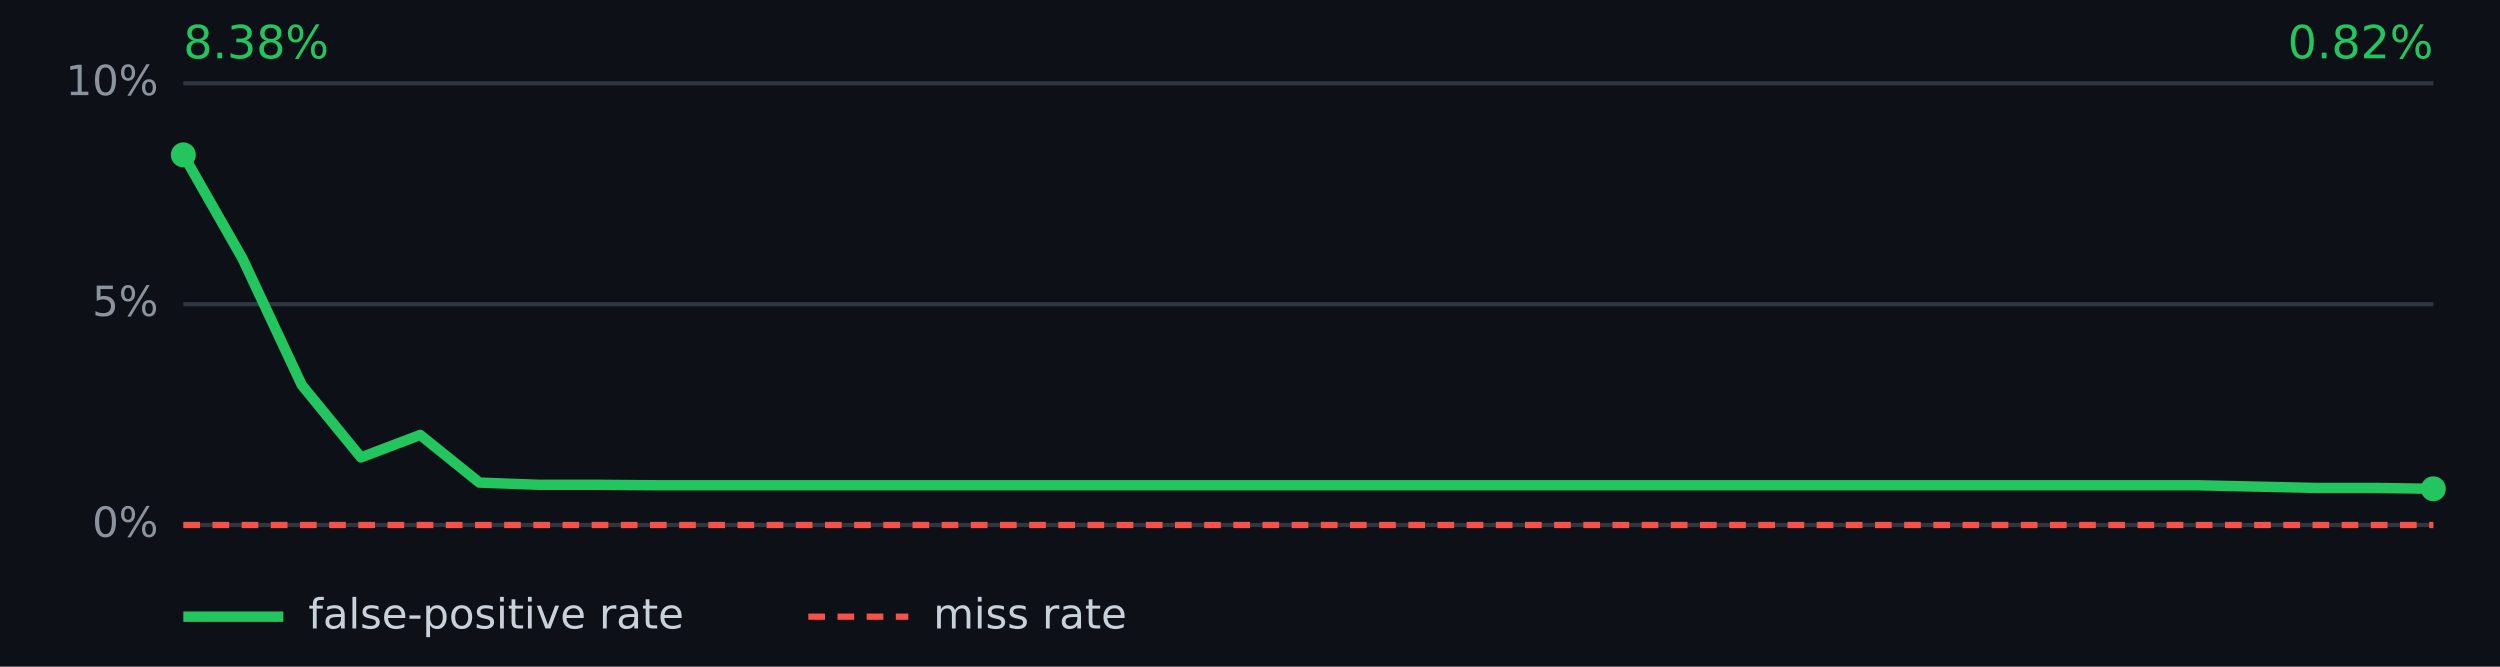
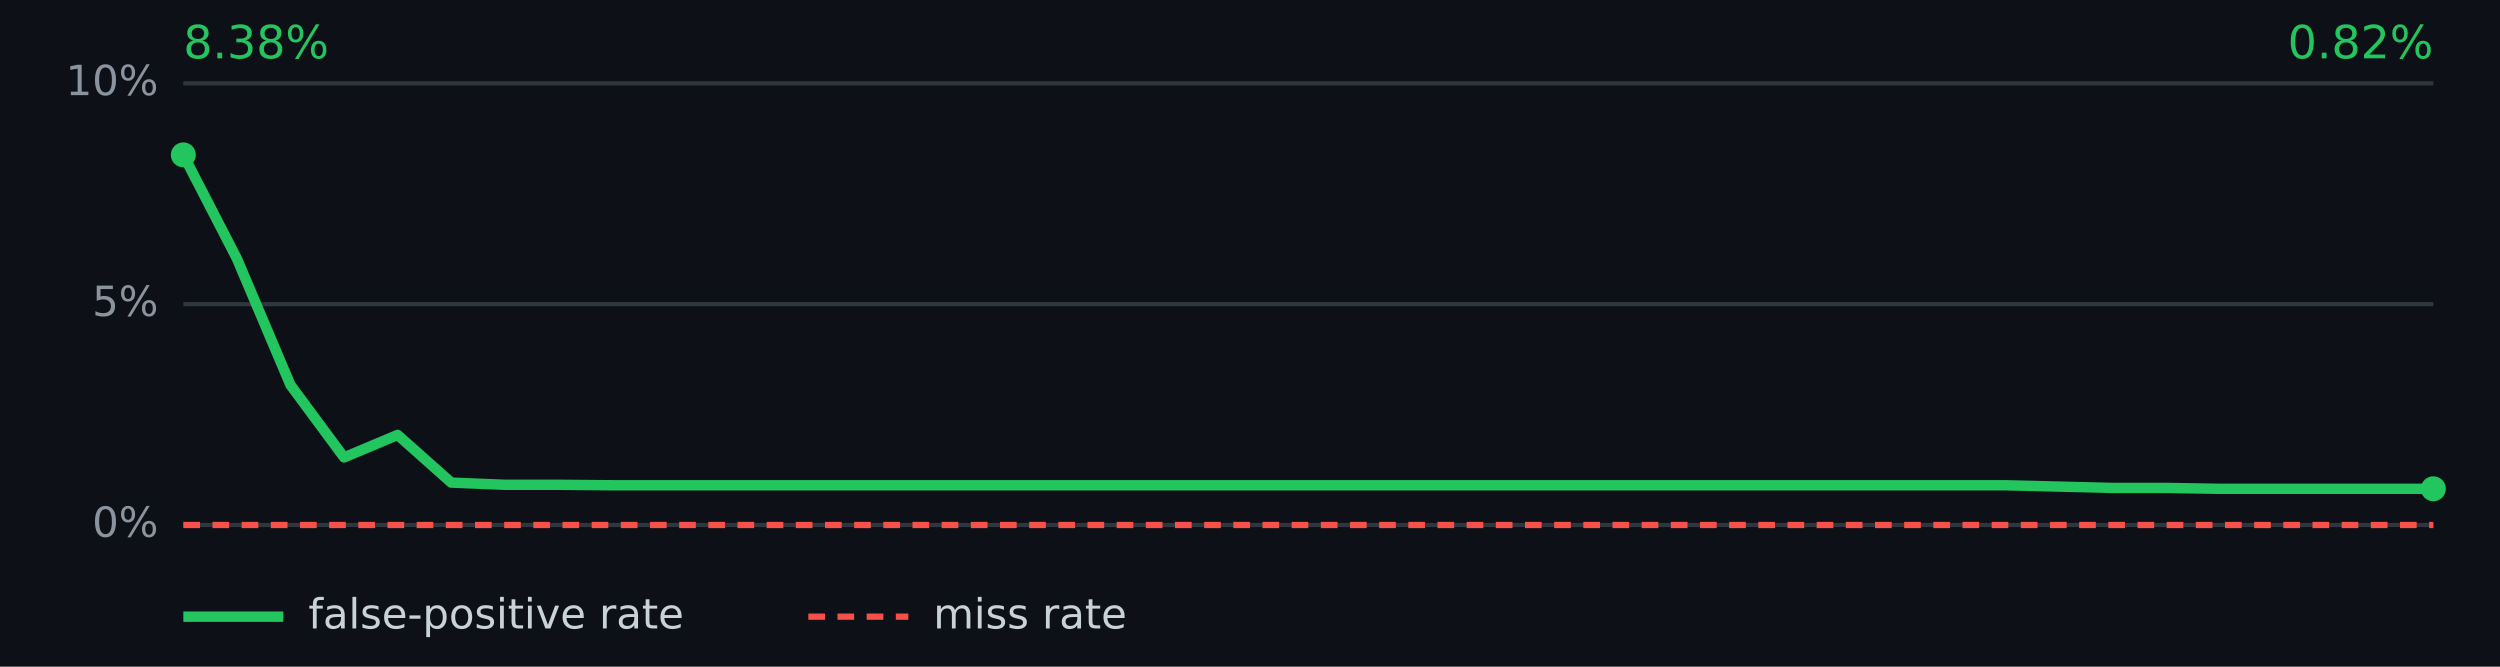
<svg xmlns="http://www.w3.org/2000/svg" width="600" height="160" role="img" aria-label="false-positive rate trend: 8.38% to 0.82%">
  <rect width="100%" height="160" fill="#0d1117" />
  <line x1="44" y1="20.00" x2="584" y2="20.00" stroke="#30363d" stroke-width="1" />
  <text x="38" y="20.00" font-family="Verdana,Geneva,DejaVu Sans,sans-serif" font-size="10" fill="#8b949e" text-anchor="end" dominant-baseline="middle">10%</text>
  <line x1="44" y1="73.00" x2="584" y2="73.00" stroke="#30363d" stroke-width="1" />
  <text x="38" y="73.00" font-family="Verdana,Geneva,DejaVu Sans,sans-serif" font-size="10" fill="#8b949e" text-anchor="end" dominant-baseline="middle">5%</text>
  <line x1="44" y1="126.00" x2="584" y2="126.00" stroke="#30363d" stroke-width="1" />
  <text x="38" y="126.00" font-family="Verdana,Geneva,DejaVu Sans,sans-serif" font-size="10" fill="#8b949e" text-anchor="end" dominant-baseline="middle">0%</text>
-   <polyline points="44.00,126.00 62.00,126.00 80.00,126.00 98.00,126.00 116.00,126.00 134.00,126.00 152.00,126.00 170.00,126.00 188.00,126.00 206.00,126.00 224.00,126.00 242.00,126.00 260.00,126.00 278.00,126.00 296.00,126.00 314.00,126.00 332.00,126.00 350.00,126.00 368.00,126.00 386.00,126.00 404.00,126.00 422.00,126.00 440.00,126.00 458.00,126.00 476.00,126.00 494.00,126.00 512.00,126.00 530.00,126.00 548.00,126.00 566.00,126.00 584.00,126.00" fill="none" stroke="#f85149" stroke-width="1.5" stroke-dasharray="4,3" />
-   <polyline points="44.00,37.17 58.21,62.08 72.42,92.40 86.63,109.78 100.84,104.38 115.05,115.82 129.26,116.35 143.47,116.35 157.68,116.46 171.89,116.46 186.11,116.46 200.32,116.46 214.53,116.46 228.74,116.46 242.95,116.46 257.16,116.46 271.37,116.46 285.58,116.46 299.79,116.46 314.00,116.46 328.21,116.46 342.42,116.46 356.63,116.46 370.84,116.46 385.05,116.46 399.26,116.46 413.47,116.46 427.68,116.46 441.89,116.46 456.11,116.46 470.32,116.46 484.53,116.46 498.74,116.46 512.95,116.46 527.16,116.46 541.37,116.78 555.58,117.10 569.79,117.10 584.00,117.31" fill="none" stroke="#22c55e" stroke-width="2.5" stroke-linejoin="round" />
+   <polyline points="44.00,126.00 59.88,126.00 75.76,126.00 91.65,126.00 107.53,126.00 123.41,126.00 139.29,126.00 155.18,126.00 171.06,126.00 186.94,126.00 202.82,126.00 218.71,126.00 234.59,126.00 250.47,126.00 266.35,126.00 282.24,126.00 298.12,126.00 314.00,126.00 329.88,126.00 345.76,126.00 361.65,126.00 377.53,126.00 393.41,126.00 409.29,126.00 425.18,126.00 441.06,126.00 456.94,126.00 472.82,126.00 488.71,126.00 504.59,126.00 520.47,126.00 536.35,126.00 552.24,126.00 568.12,126.00 584.00,126.00" fill="none" stroke="#f85149" stroke-width="1.5" stroke-dasharray="4,3" />
+   <polyline points="44.00,37.17 56.86,62.08 69.71,92.40 82.57,109.78 95.43,104.38 108.29,115.82 121.14,116.35 134.00,116.35 146.86,116.46 159.71,116.46 172.57,116.46 185.43,116.46 198.29,116.46 211.14,116.46 224.00,116.46 236.86,116.46 249.71,116.46 262.57,116.46 275.43,116.46 288.29,116.46 301.14,116.46 314.00,116.46 326.86,116.46 339.71,116.46 352.57,116.46 365.43,116.46 378.29,116.46 391.14,116.46 404.00,116.46 416.86,116.46 429.71,116.46 442.57,116.46 455.43,116.46 468.29,116.46 481.14,116.46 494.00,116.78 506.86,117.10 519.71,117.10 532.57,117.31 545.43,117.31 558.29,117.31 571.14,117.31 584.00,117.31" fill="none" stroke="#22c55e" stroke-width="2.5" stroke-linejoin="round" />
  <circle cx="44.00" cy="37.17" r="3" fill="#22c55e" />
  <circle cx="584.00" cy="117.31" r="3" fill="#22c55e" />
  <text x="44.00" y="14" font-family="Verdana,Geneva,DejaVu Sans,sans-serif" font-size="11" fill="#22c55e" text-anchor="start">8.38%</text>
  <text x="584.00" y="14" font-family="Verdana,Geneva,DejaVu Sans,sans-serif" font-size="11" fill="#22c55e" text-anchor="end">0.82%</text>
  <line x1="44" y1="148" x2="68" y2="148" stroke="#22c55e" stroke-width="2.5" />
  <text x="74" y="148" font-family="Verdana,Geneva,DejaVu Sans,sans-serif" font-size="10" fill="#c9d1d9" dominant-baseline="middle">false-positive rate</text>
  <line x1="194" y1="148" x2="218" y2="148" stroke="#f85149" stroke-width="1.5" stroke-dasharray="4,3" />
  <text x="224" y="148" font-family="Verdana,Geneva,DejaVu Sans,sans-serif" font-size="10" fill="#c9d1d9" dominant-baseline="middle">miss rate</text>
</svg>
